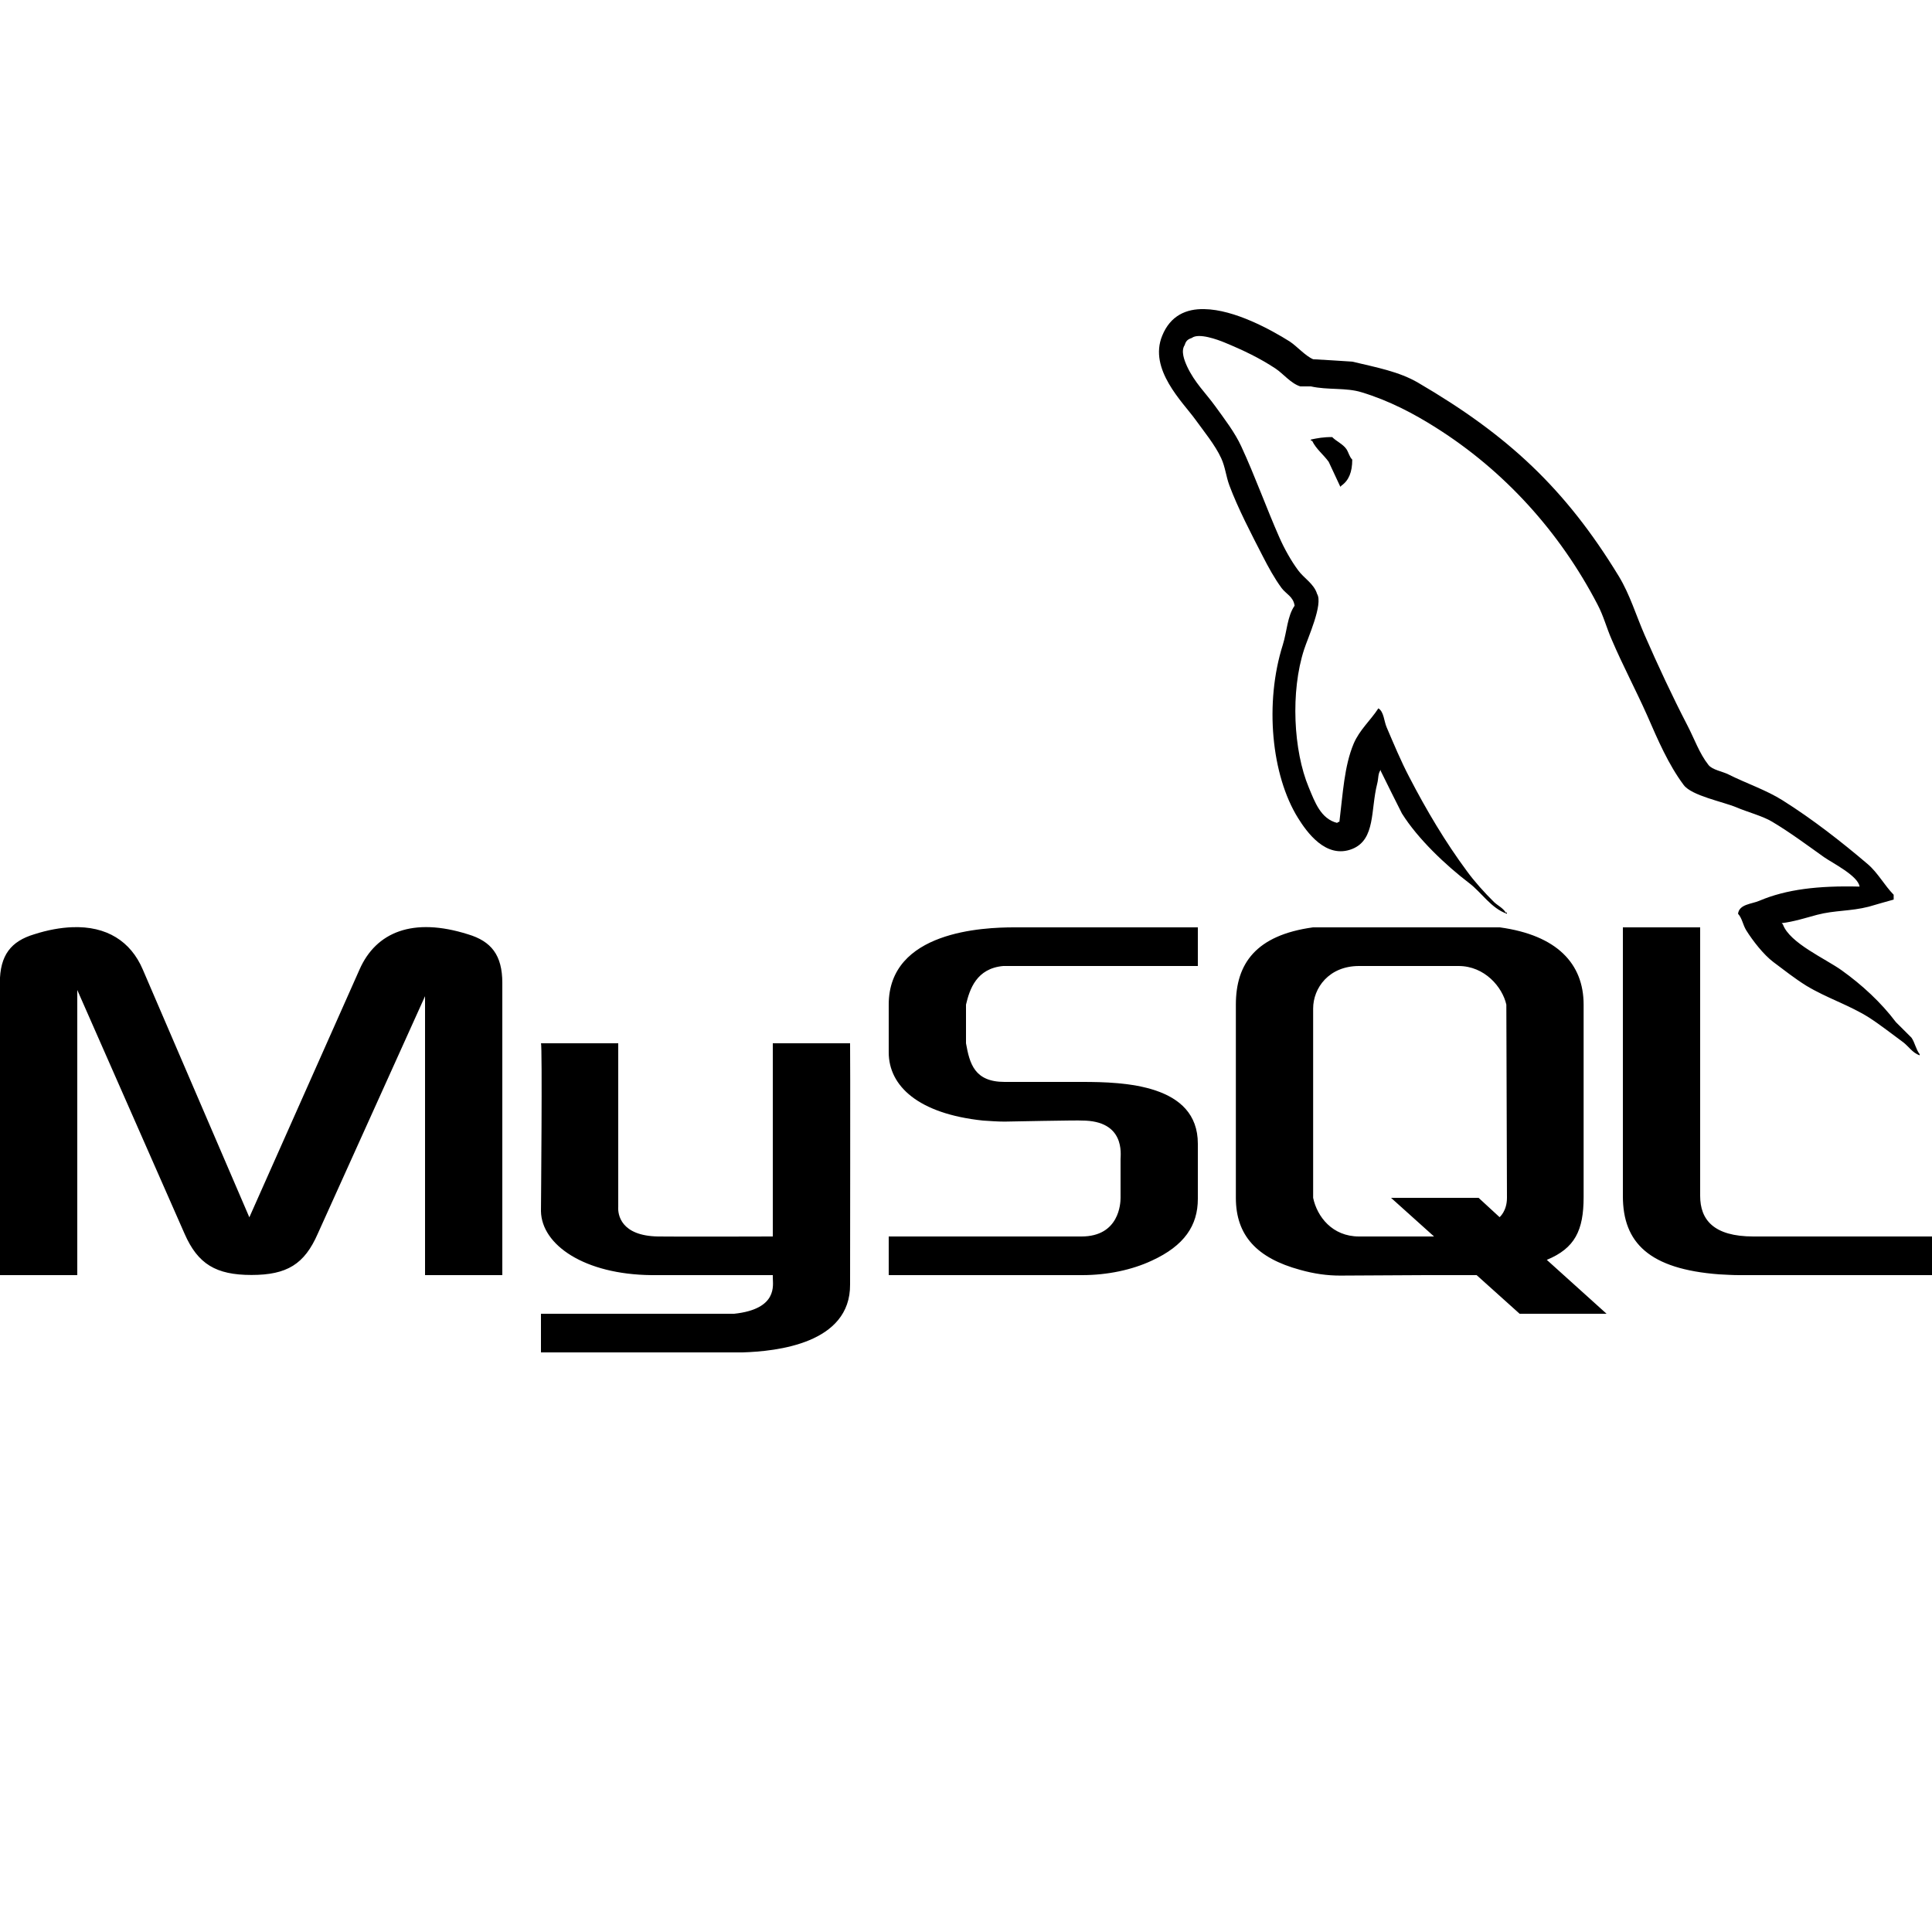
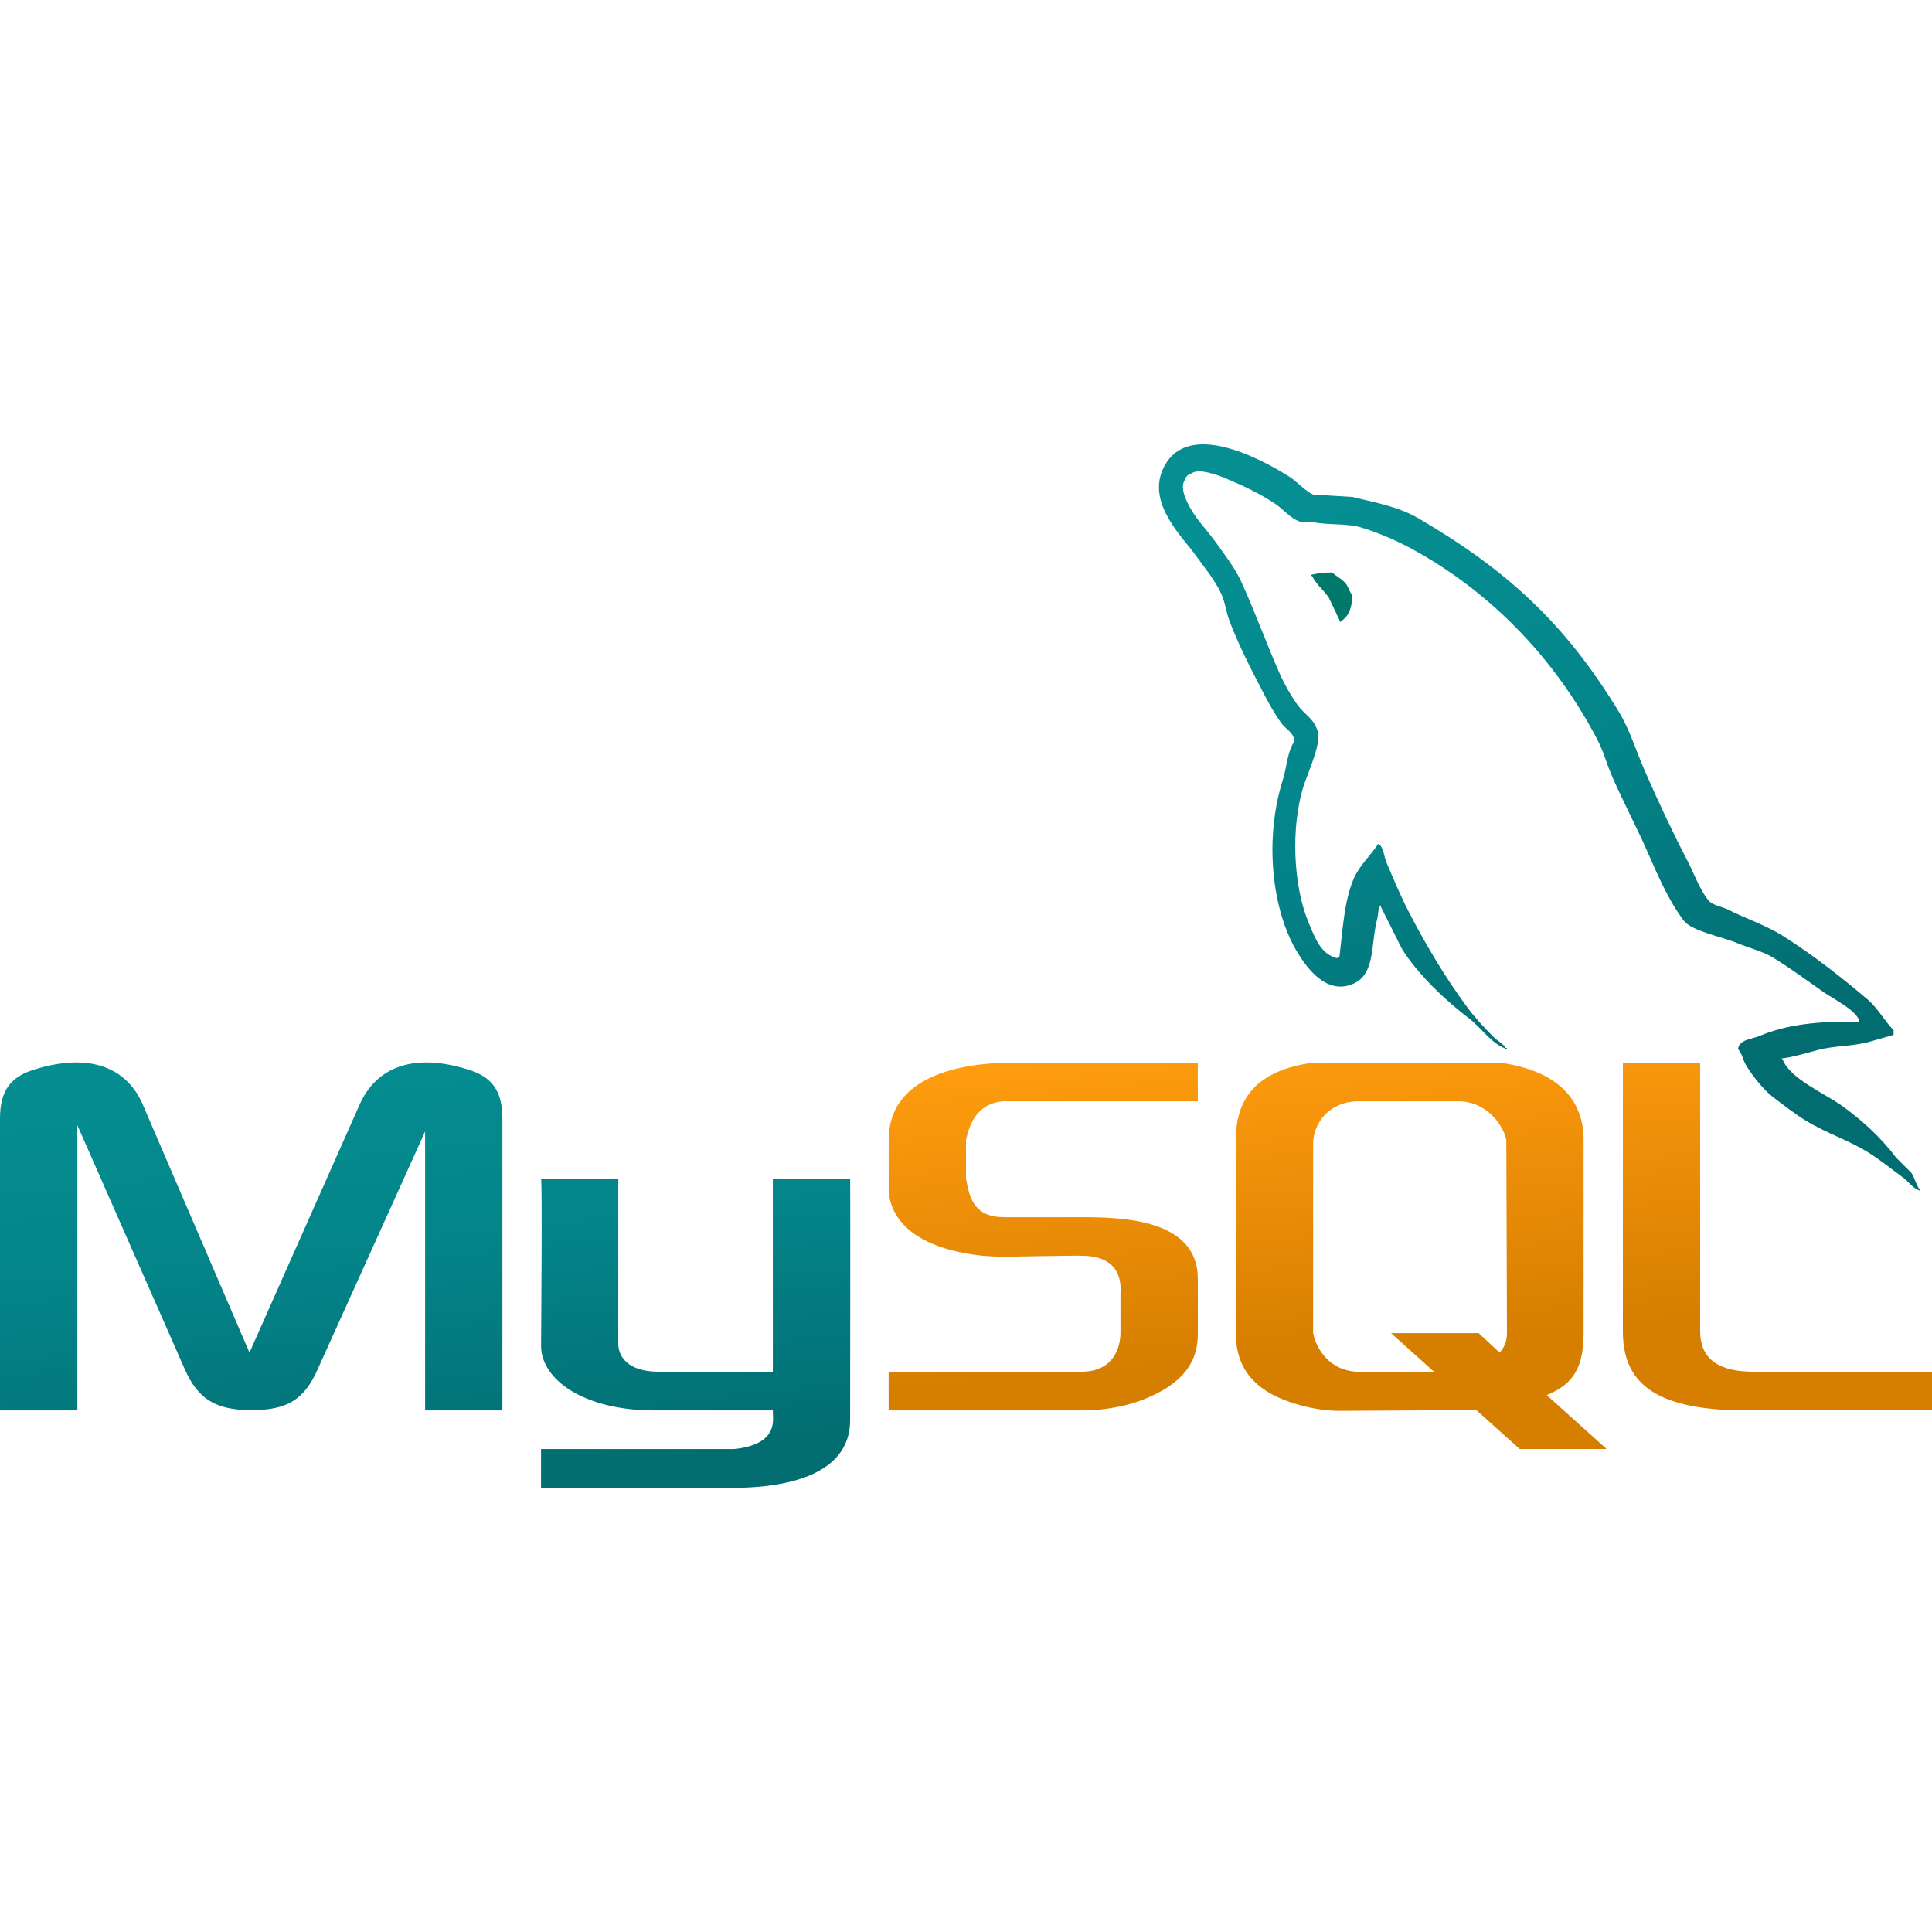
- <svg xmlns="http://www.w3.org/2000/svg" viewBox="0 0 50 50" width="50px" height="50px">
-   <path d="M 31.168 8 C 30.699 7.988 30.289 8.168 30.078 8.688 C 29.719 9.559 30.613 10.41 30.934 10.855 C 31.156 11.164 31.445 11.512 31.605 11.859 C 31.711 12.09 31.727 12.32 31.816 12.562 C 32.039 13.16 32.395 13.84 32.68 14.395 C 32.824 14.676 32.984 14.969 33.168 15.219 C 33.281 15.371 33.473 15.441 33.504 15.676 C 33.316 15.941 33.305 16.352 33.199 16.688 C 32.723 18.191 32.902 20.062 33.594 21.172 C 33.809 21.516 34.312 22.246 35 21.969 C 35.602 21.723 35.469 20.961 35.641 20.285 C 35.68 20.137 35.656 20.023 35.734 19.922 L 35.734 19.953 C 35.914 20.32 36.098 20.688 36.281 21.051 C 36.691 21.707 37.414 22.391 38.023 22.855 C 38.34 23.094 38.59 23.508 39 23.648 L 39 23.617 L 38.969 23.617 C 38.891 23.492 38.766 23.441 38.664 23.344 C 38.426 23.109 38.16 22.816 37.965 22.547 C 37.406 21.793 36.914 20.965 36.469 20.105 C 36.254 19.695 36.066 19.242 35.887 18.824 C 35.816 18.66 35.816 18.418 35.672 18.332 C 35.473 18.641 35.184 18.887 35.031 19.25 C 34.789 19.828 34.754 20.535 34.664 21.266 C 34.609 21.285 34.633 21.27 34.605 21.297 C 34.18 21.191 34.027 20.754 33.871 20.379 C 33.473 19.43 33.395 17.898 33.75 16.809 C 33.84 16.523 34.25 15.633 34.086 15.371 C 34.008 15.109 33.742 14.961 33.598 14.762 C 33.414 14.516 33.234 14.191 33.109 13.906 C 32.781 13.164 32.473 12.305 32.125 11.555 C 31.961 11.195 31.684 10.836 31.453 10.516 C 31.199 10.164 30.918 9.906 30.719 9.477 C 30.652 9.328 30.555 9.086 30.66 8.93 C 30.691 8.824 30.738 8.781 30.844 8.746 C 31.02 8.609 31.512 8.789 31.699 8.867 C 32.188 9.07 32.598 9.266 33.012 9.539 C 33.211 9.672 33.41 9.926 33.652 10 L 33.926 10 C 34.359 10.098 34.84 10.027 35.238 10.152 C 35.949 10.367 36.586 10.703 37.16 11.066 C 38.922 12.176 40.363 13.758 41.344 15.645 C 41.504 15.949 41.574 16.242 41.715 16.562 C 41.992 17.211 42.348 17.883 42.629 18.516 C 42.906 19.152 43.18 19.789 43.574 20.316 C 43.781 20.594 44.586 20.746 44.949 20.898 C 45.203 21.008 45.625 21.121 45.863 21.266 C 46.328 21.543 46.773 21.875 47.207 22.184 C 47.426 22.336 48.09 22.668 48.125 22.945 C 47.051 22.918 46.23 23.016 45.531 23.312 C 45.332 23.398 45.012 23.398 44.98 23.648 C 45.086 23.762 45.105 23.934 45.191 24.074 C 45.359 24.344 45.641 24.707 45.895 24.898 C 46.172 25.105 46.453 25.328 46.75 25.512 C 47.273 25.828 47.859 26.012 48.367 26.332 C 48.664 26.523 48.965 26.762 49.254 26.973 C 49.398 27.082 49.492 27.246 49.68 27.312 L 49.68 27.281 C 49.582 27.156 49.559 26.984 49.469 26.855 L 49.066 26.453 C 48.68 25.941 48.188 25.488 47.664 25.113 C 47.246 24.812 46.312 24.406 46.141 23.922 L 46.109 23.891 C 46.402 23.859 46.75 23.75 47.023 23.676 C 47.484 23.555 47.891 23.586 48.363 23.465 C 48.578 23.402 48.793 23.34 49.008 23.281 L 49.008 23.156 C 48.77 22.914 48.598 22.586 48.336 22.363 C 47.652 21.781 46.906 21.199 46.137 20.715 C 45.711 20.445 45.184 20.27 44.734 20.043 C 44.582 19.965 44.316 19.926 44.215 19.797 C 43.977 19.496 43.848 19.113 43.664 18.762 C 43.281 18.023 42.906 17.219 42.566 16.441 C 42.336 15.914 42.184 15.391 41.895 14.914 C 40.508 12.637 39.016 11.258 36.703 9.906 C 36.211 9.617 35.621 9.508 34.996 9.359 C 34.656 9.336 34.324 9.316 33.984 9.297 C 33.781 9.211 33.566 8.961 33.375 8.836 C 32.895 8.535 31.949 8.012 31.168 8 Z M 34.477 11.312 C 34.254 11.309 34.094 11.34 33.926 11.375 L 33.926 11.406 L 33.957 11.406 C 34.062 11.625 34.254 11.766 34.387 11.953 C 34.488 12.168 34.586 12.383 34.688 12.598 L 34.719 12.566 C 34.906 12.434 34.996 12.219 34.996 11.895 C 34.918 11.816 34.906 11.715 34.844 11.621 C 34.754 11.492 34.586 11.422 34.477 11.312 Z M 1.867 23.996 C 1.566 24.008 1.238 24.066 0.883 24.18 C 0.289 24.359 -0.004 24.715 -0.004 25.438 L -0.004 33 L 2 33 L 2 25.621 L 4.777 31.93 C 5.121 32.715 5.59 32.996 6.508 32.996 C 7.43 32.996 7.879 32.715 8.223 31.93 L 11 25.781 L 11 33 L 13 33 L 13 25.438 C 13 24.715 12.711 24.359 12.113 24.18 C 10.691 23.73 9.734 24.117 9.305 25.09 L 6.453 31.504 L 3.695 25.09 C 3.383 24.359 2.758 23.961 1.867 23.996 Z M 26.246 24 C 25.457 24 23 24.094 23 26 L 23 27.234 C 23 28.109 23.77 28.824 25.438 29 C 25.625 29.012 25.812 29.027 26 29.027 C 26 29.027 27.945 28.988 28 29 C 29.125 29 29 29.875 29 30 L 29 31 C 29 31.137 28.969 32 27.988 32 L 23 32 L 23 33 L 28.008 33 C 28.664 33 29.301 32.863 29.809 32.625 C 30.652 32.238 31 31.715 31 31.027 L 31 29.598 C 31 28.062 29.094 28 28 28 L 26 28 C 25.215 28 25.094 27.523 25 27 L 25 26 C 25.094 25.602 25.27 25.062 25.965 25 L 31 25 L 31 24 Z M 33.98 24 C 32.504 24.203 31.984 24.938 31.984 26 L 31.984 31 C 31.984 31.973 32.527 32.559 33.645 32.863 C 34.02 32.969 34.359 33.012 34.68 33.012 L 36.906 33 L 38.215 33 L 39.328 34 L 41.578 34 L 40.031 32.605 C 40.758 32.305 40.984 31.844 40.984 30.98 L 40.984 26 C 40.984 24.938 40.293 24.203 38.816 24 Z M 42 24 L 42 30.957 C 42 32.164 42.684 32.844 44.492 32.98 C 44.66 32.988 44.832 33 45 33 L 50 33 L 50 32 L 45.379 32 C 44.348 32 44 31.566 44 30.949 L 44 24 Z M 35.172 25 L 37.746 25 C 38.426 25 38.883 25.547 38.984 26 C 38.984 26 39 30.656 39 31 C 39 31.344 38.809 31.5 38.809 31.5 L 38.266 31 L 36 31 L 37.113 32 L 35.172 32 C 34.477 32 34.086 31.484 33.984 31 L 33.984 26.102 C 33.984 25.57 34.391 25 35.172 25 Z M 14 27 C 14.039 27.039 14 31.262 14 31.344 C 14.016 32.219 15.125 32.984 16.863 33 L 20 33 L 20 33.066 C 20 33.254 20.137 33.879 19 34 C 18.988 34 14.012 34 14 34 L 14 35 L 19.215 35 C 20.098 34.973 22.012 34.773 22 33.242 C 22 33.215 22.008 27 22 27 L 20 27 L 20 32 C 19.969 32 17.523 32.008 17.031 32 C 16.066 31.984 15.984 31.434 16 31.223 L 16 27 Z" />
+ <svg xmlns="http://www.w3.org/2000/svg" viewBox="0 0 48 48" width="48px" height="48px">
+   <linearGradient id="eDMgMixeD6M6EYSYBuJ8ya" x1="9.8" x2="11.081" y1="25.236" y2="36.899" gradientUnits="userSpaceOnUse">
+     <stop offset="0" stop-color="#058f92" />
+     <stop offset=".5" stop-color="#038489" />
+     <stop offset="1" stop-color="#026d71" />
+   </linearGradient>
+   <path fill="url(#eDMgMixeD6M6EYSYBuJ8ya)" d="M0.002,35.041h1.92v-7.085l2.667,6.057c0.329,0.755,0.779,1.022,1.662,1.022 s1.315-0.267,1.644-1.022l2.667-5.902v6.93h1.92v-7.258c0-0.697-0.277-1.035-0.849-1.209c-1.367-0.43-2.285-0.059-2.7,0.872 l-2.735,6.16l-2.649-6.16c-0.398-0.93-1.332-1.302-2.7-0.872C0.277,26.748,0,27.085,0,27.782v7.258H0.002z M13.441,29.281h1.92 v4.055c-0.015,0.2,0.064,0.731,0.99,0.745c0.472,0.008,2.821,0,2.85,0v-4.8h1.92c0.008,0,0,5.968,0,5.993 c0.01,1.472-1.828,1.662-2.673,1.687h-5.006v-0.96c0.01,0,4.787,0.001,4.801,0c1.088-0.115,0.959-0.714,0.959-0.896v-0.064H16.19 c-1.67-0.015-2.735-0.751-2.747-1.59C13.441,33.373,13.479,29.317,13.441,29.281z" />
+   <linearGradient id="eDMgMixeD6M6EYSYBuJ8yb" x1="34.224" x2="35.101" y1="25.644" y2="35.217" gradientUnits="userSpaceOnUse">
+     <stop offset="0" stop-color="#ff9c0f" />
+     <stop offset=".813" stop-color="#d67e00" />
+   </linearGradient>
+   <path fill="url(#eDMgMixeD6M6EYSYBuJ8yb)" d="M22.081,35.041h4.807c0.63,0,1.242-0.132,1.728-0.36c0.81-0.372,1.144-0.875,1.144-1.536 v-1.368c0-1.476-1.83-1.536-2.88-1.536h-1.92c-0.755,0-0.87-0.456-0.96-0.96v-0.96c0.09-0.384,0.258-0.9,0.923-0.96 c0.773,0,4.836,0,4.836,0v-0.96h-4.566c-0.755,0-3.114,0.09-3.114,1.92v1.187c0,0.84,0.738,1.524,2.34,1.692 c0.18,0.012,0.36,0.024,0.539,0.024c0,0,1.866-0.036,1.92-0.024c1.08,0,0.96,0.84,0.96,0.96v0.96c0,0.132-0.03,0.96-0.971,0.96 c-0.072,0-4.789,0-4.789,0V35.041z M40.32,33.08c0,1.159,0.655,1.809,2.392,1.939c0.162,0.011,0.325,0.021,0.488,0.021H48v-0.96 h-4.435c-0.991,0-1.325-0.416-1.325-1.011v-6.669h-1.92V33.08z M30.704,33.121v-4.8c0-1.02,0.5-1.724,1.916-1.92h0.672h3.447h0.525 c1.416,0.196,2.08,0.899,2.08,1.92v4.782c0,0.827-0.215,1.271-0.916,1.559L39.916,36h-2.16l-1.07-0.96h-1.257l-2.136,0.012 c-0.309,0-0.635-0.043-0.993-0.141C31.226,34.618,30.704,34.054,30.704,33.121z M32.624,33.121c0.098,0.467,0.473,0.96,1.14,0.96 h1.864l-1.068-0.96h2.175l0.519,0.482c0,0,0.186-0.152,0.186-0.482c0-0.33-0.016-4.8-0.016-4.8c-0.098-0.434-0.538-0.96-1.188-0.96 h-2.471c-0.749,0-1.14,0.548-1.14,1.058L32.624,33.121L32.624,33.121z" />
+   <linearGradient id="eDMgMixeD6M6EYSYBuJ8yc" x1="35.029" x2="40.355" y1="11.716" y2="26.75" gradientUnits="userSpaceOnUse">
+     <stop offset="0" stop-color="#058f92" />
+     <stop offset=".5" stop-color="#038489" />
+     <stop offset="1" stop-color="#026d71" />
+   </linearGradient>
+   <path fill="url(#eDMgMixeD6M6EYSYBuJ8yc)" d="M46.199,25.389c-1.031-0.028-1.818,0.068-2.491,0.351c-0.191,0.081-0.496,0.083-0.528,0.323 c0.105,0.11,0.121,0.275,0.205,0.41c0.16,0.26,0.432,0.609,0.674,0.791c0.265,0.2,0.538,0.414,0.821,0.587 c0.504,0.307,1.067,0.483,1.553,0.791c0.286,0.181,0.57,0.411,0.85,0.615c0.138,0.102,0.23,0.259,0.41,0.323 c0-0.01,0-0.019,0-0.029c-0.094-0.12-0.119-0.285-0.205-0.411c-0.127-0.127-0.254-0.254-0.381-0.381 c-0.372-0.494-0.846-0.929-1.348-1.289c-0.401-0.288-1.298-0.677-1.466-1.143c-0.01-0.01-0.019-0.019-0.03-0.03 c0.284-0.032,0.617-0.135,0.879-0.205c0.441-0.118,0.834-0.087,1.289-0.205c0.205-0.059,0.41-0.117,0.615-0.176 c0-0.039,0-0.078,0-0.117c-0.23-0.236-0.395-0.548-0.645-0.762c-0.657-0.559-1.373-1.117-2.11-1.583 c-0.409-0.258-0.915-0.426-1.348-0.645c-0.146-0.074-0.402-0.112-0.498-0.234c-0.228-0.29-0.351-0.659-0.527-0.996 c-0.368-0.708-0.73-1.482-1.055-2.227c-0.223-0.508-0.368-1.01-0.645-1.466c-1.331-2.188-2.764-3.509-4.982-4.807 c-0.472-0.276-1.041-0.385-1.642-0.528c-0.323-0.019-0.645-0.039-0.968-0.059c-0.197-0.083-0.401-0.323-0.587-0.44 c-0.735-0.465-2.621-1.475-3.165-0.147c-0.344,0.838,0.514,1.656,0.821,2.081c0.215,0.298,0.491,0.632,0.645,0.968 c0.101,0.22,0.119,0.441,0.205,0.674c0.213,0.574,0.55,1.228,0.826,1.759c0.139,0.269,0.293,0.551,0.469,0.791 c0.108,0.147,0.293,0.212,0.323,0.44c-0.181,0.253-0.191,0.646-0.293,0.968c-0.458,1.445-0.285,3.24,0.381,4.308 c0.204,0.328,0.686,1.032,1.348,0.762c0.579-0.236,0.45-0.967,0.615-1.612c0.037-0.146,0.014-0.253,0.088-0.351 c0,0.01,0,0.019,0,0.03c0.176,0.351,0.351,0.704,0.528,1.055c0.391,0.629,1.084,1.286,1.67,1.73 c0.304,0.23,0.544,0.628,0.938,0.762c0-0.01,0-0.019,0-0.03c-0.01,0-0.019,0-0.03,0c-0.076-0.119-0.196-0.168-0.293-0.264 c-0.229-0.225-0.485-0.504-0.674-0.762c-0.534-0.725-1.006-1.519-1.436-2.345c-0.205-0.395-0.384-0.829-0.557-1.231 c-0.067-0.155-0.066-0.389-0.205-0.469c-0.19,0.294-0.468,0.532-0.615,0.879c-0.234,0.555-0.265,1.233-0.351,1.934 c-0.052,0.018-0.029,0.006-0.059,0.029c-0.408-0.099-0.552-0.518-0.704-0.879c-0.384-0.912-0.455-2.38-0.117-3.429 c0.087-0.272,0.482-1.127,0.323-1.378c-0.076-0.251-0.328-0.396-0.468-0.587c-0.175-0.236-0.348-0.548-0.469-0.821 c-0.314-0.711-0.612-1.538-0.943-2.257c-0.158-0.344-0.425-0.691-0.645-0.996c-0.243-0.338-0.516-0.587-0.704-0.996 c-0.067-0.145-0.158-0.378-0.059-0.528c0.032-0.101,0.076-0.143,0.176-0.176c0.17-0.132,0.643,0.043,0.821,0.117 c0.47,0.195,0.862,0.381,1.26,0.645c0.191,0.127,0.384,0.372,0.615,0.44c0.088,0,0.176,0,0.264,0 c0.413,0.095,0.875,0.03,1.26,0.147c0.682,0.207,1.292,0.529,1.846,0.879c1.69,1.067,3.071,2.585,4.016,4.397 c0.152,0.292,0.218,0.57,0.351,0.879c0.27,0.624,0.611,1.266,0.879,1.876c0.268,0.609,0.53,1.223,0.909,1.73 c0.2,0.266,0.97,0.409,1.319,0.557c0.245,0.104,0.647,0.211,0.879,0.351c0.444,0.268,0.874,0.587,1.289,0.879 C45.528,24.803,46.167,25.124,46.199,25.389z" />
+   <path fill="#00796b" d="M33.098,14.223c-0.215-0.004-0.367,0.023-0.528,0.059c0,0.01,0,0.019,0,0.03c0.01,0,0.019,0,0.03,0 c0.103,0.21,0.283,0.347,0.41,0.528c0.098,0.205,0.195,0.41,0.293,0.615c0.01-0.01,0.019-0.019,0.029-0.029 c0.181-0.128,0.265-0.332,0.264-0.645c-0.073-0.077-0.084-0.173-0.147-0.264C33.365,14.394,33.203,14.325,33.098,14.223z" />
</svg>
